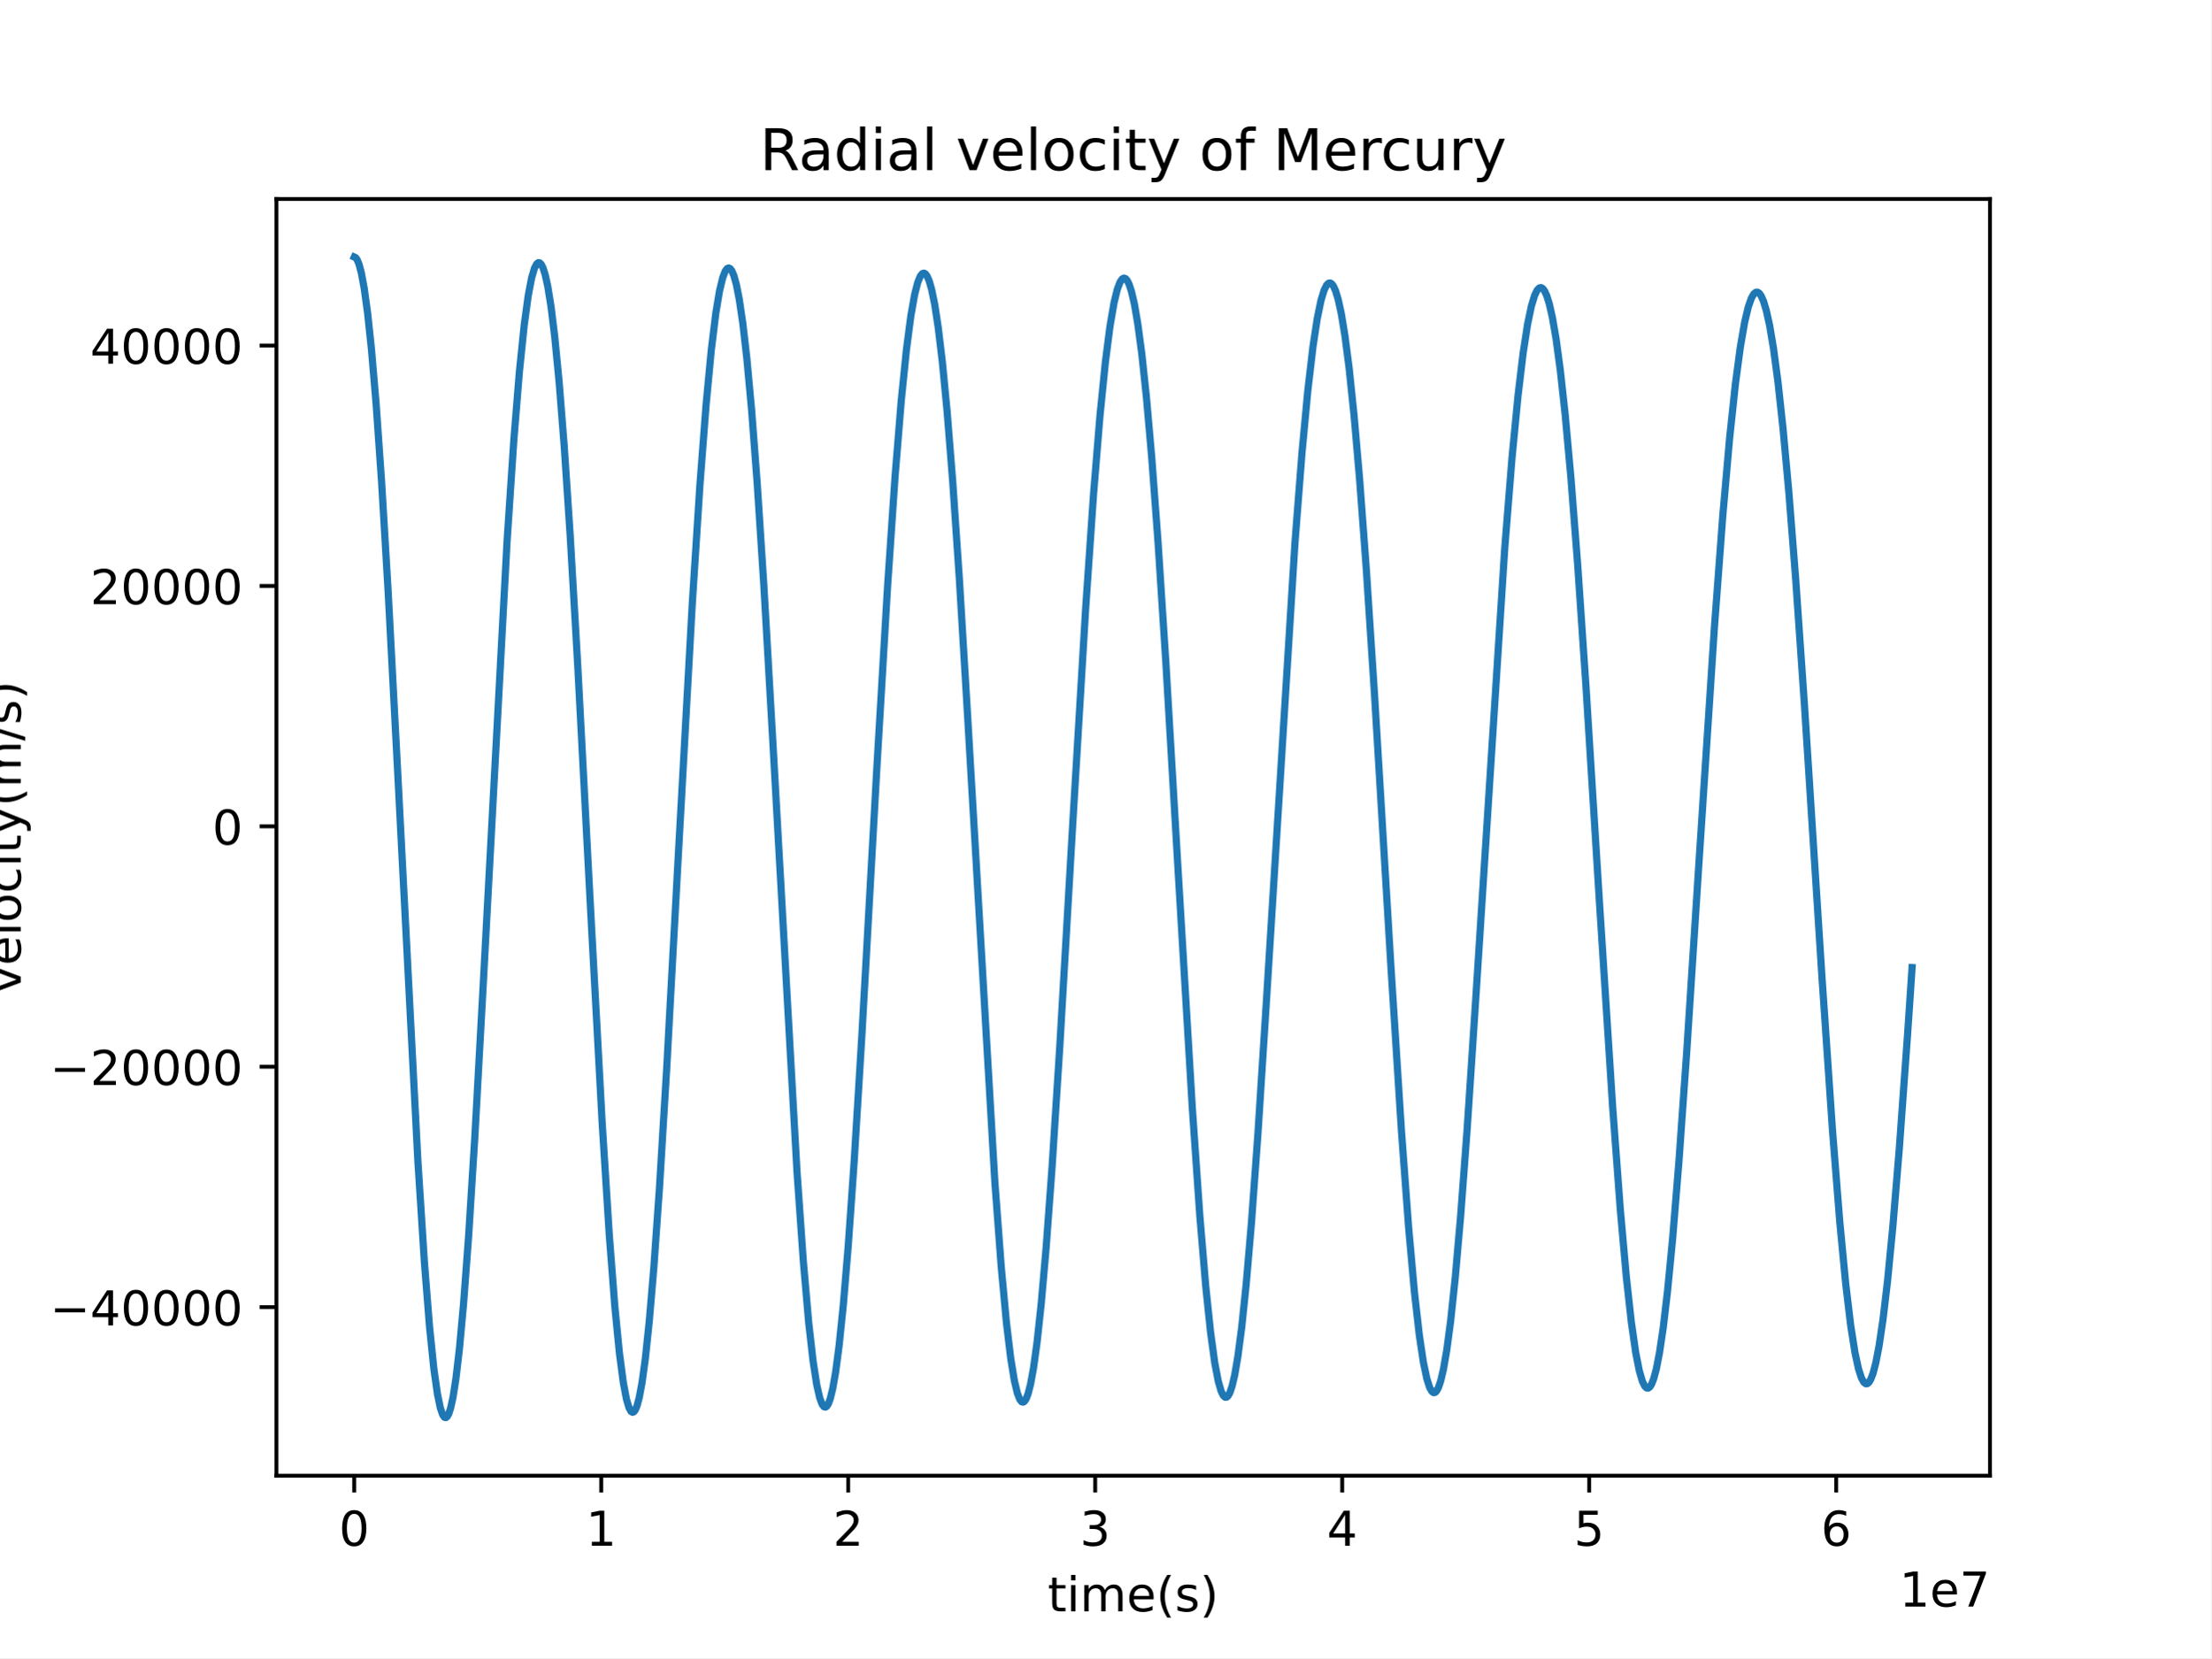
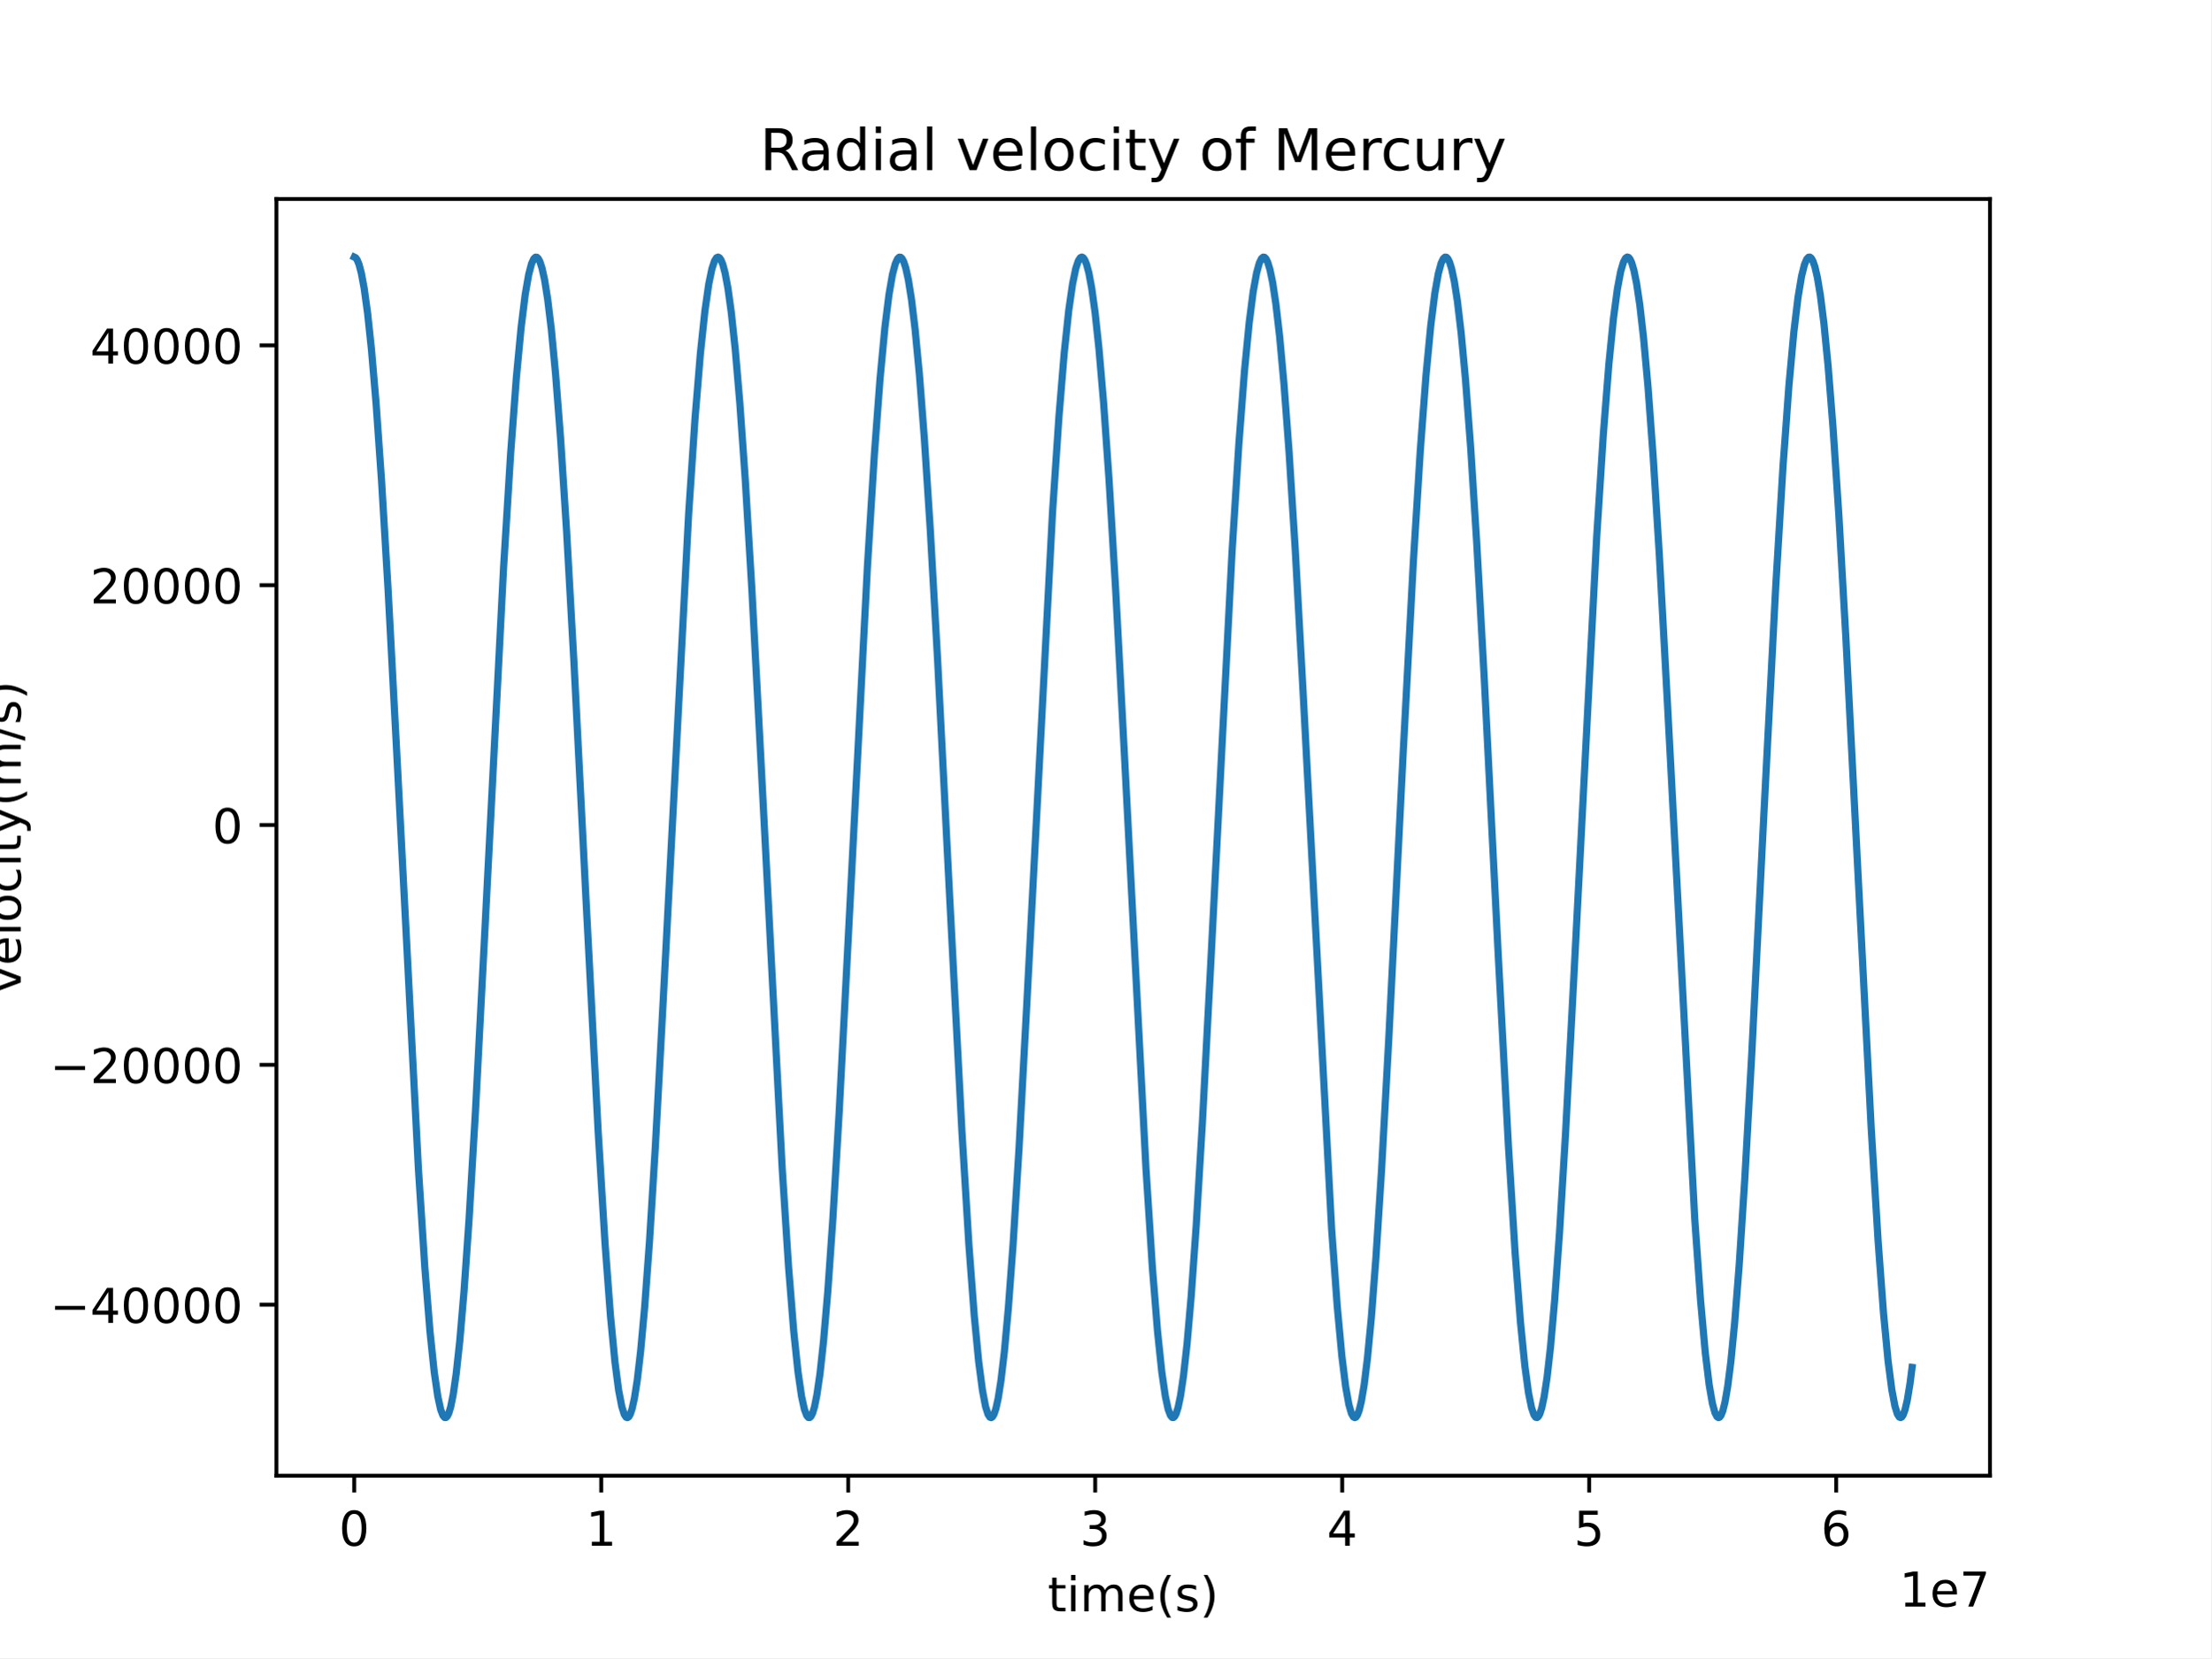
<svg xmlns="http://www.w3.org/2000/svg" xmlns:xlink="http://www.w3.org/1999/xlink" height="345.6pt" version="1.1" viewBox="0 0 460.8 345.6" width="460.8pt">
  <defs>
    <style type="text/css">*{stroke-linecap:butt;stroke-linejoin:round;}</style>
  </defs>
  <g id="figure_1">
    <g id="patch_1">
      <path d="M 0 345.6  L 460.8 345.6  L 460.8 0  L 0 0  z " style="fill:#ffffff;" />
    </g>
    <g id="axes_1">
      <g id="patch_2">
        <path d="M 57.6 307.584  L 414.72 307.584  L 414.72 41.472  L 57.6 41.472  z " style="fill:#ffffff;" />
      </g>
      <g id="matplotlib.axis_1">
        <g id="xtick_1">
          <g id="line2d_1">
            <defs>
-               <path d="M 0 0  L 0 3.5  " id="m6018db56db" style="stroke:#000000;stroke-width:0.8;" />
+               <path d="M 0 0  L 0 3.5  " id="m02e5dab824" style="stroke:#000000;stroke-width:0.8;" />
            </defs>
            <g>
-               <use style="stroke:#000000;stroke-width:0.8;" x="73.814" xlink:href="#m6018db56db" y="307.584" />
+               <use style="stroke:#000000;stroke-width:0.8;" x="73.814" xlink:href="#m02e5dab824" y="307.584" />
            </g>
          </g>
          <g id="text_1">
            <text style="font-family:DejaVu Sans;font-size:10px;font-stretch:normal;font-style:normal;font-weight:normal;text-anchor:middle;" transform="rotate(-0, 73.8142, 322.1824)" x="73.814" y="322.182">0</text>
          </g>
        </g>
        <g id="xtick_2">
          <g id="line2d_2">
            <g>
-               <use style="stroke:#000000;stroke-width:0.8;" x="125.291" xlink:href="#m6018db56db" y="307.584" />
+               <use style="stroke:#000000;stroke-width:0.8;" x="125.291" xlink:href="#m02e5dab824" y="307.584" />
            </g>
          </g>
          <g id="text_2">
            <text style="font-family:DejaVu Sans;font-size:10px;font-stretch:normal;font-style:normal;font-weight:normal;text-anchor:middle;" transform="rotate(-0, 125.2908, 322.1824)" x="125.291" y="322.182">1</text>
          </g>
        </g>
        <g id="xtick_3">
          <g id="line2d_3">
            <g>
-               <use style="stroke:#000000;stroke-width:0.8;" x="176.767" xlink:href="#m6018db56db" y="307.584" />
+               <use style="stroke:#000000;stroke-width:0.8;" x="176.767" xlink:href="#m02e5dab824" y="307.584" />
            </g>
          </g>
          <g id="text_3">
            <text style="font-family:DejaVu Sans;font-size:10px;font-stretch:normal;font-style:normal;font-weight:normal;text-anchor:middle;" transform="rotate(-0, 176.7674, 322.1824)" x="176.767" y="322.182">2</text>
          </g>
        </g>
        <g id="xtick_4">
          <g id="line2d_4">
            <g>
-               <use style="stroke:#000000;stroke-width:0.8;" x="228.244" xlink:href="#m6018db56db" y="307.584" />
+               <use style="stroke:#000000;stroke-width:0.8;" x="228.244" xlink:href="#m02e5dab824" y="307.584" />
            </g>
          </g>
          <g id="text_4">
            <text style="font-family:DejaVu Sans;font-size:10px;font-stretch:normal;font-style:normal;font-weight:normal;text-anchor:middle;" transform="rotate(-0, 228.2439, 322.1824)" x="228.244" y="322.182">3</text>
          </g>
        </g>
        <g id="xtick_5">
          <g id="line2d_5">
            <g>
-               <use style="stroke:#000000;stroke-width:0.8;" x="279.721" xlink:href="#m6018db56db" y="307.584" />
+               <use style="stroke:#000000;stroke-width:0.8;" x="279.721" xlink:href="#m02e5dab824" y="307.584" />
            </g>
          </g>
          <g id="text_5">
            <text style="font-family:DejaVu Sans;font-size:10px;font-stretch:normal;font-style:normal;font-weight:normal;text-anchor:middle;" transform="rotate(-0, 279.7205, 322.1824)" x="279.721" y="322.182">4</text>
          </g>
        </g>
        <g id="xtick_6">
          <g id="line2d_6">
            <g>
-               <use style="stroke:#000000;stroke-width:0.8;" x="331.197" xlink:href="#m6018db56db" y="307.584" />
+               <use style="stroke:#000000;stroke-width:0.8;" x="331.197" xlink:href="#m02e5dab824" y="307.584" />
            </g>
          </g>
          <g id="text_6">
            <text style="font-family:DejaVu Sans;font-size:10px;font-stretch:normal;font-style:normal;font-weight:normal;text-anchor:middle;" transform="rotate(-0, 331.1971, 322.1824)" x="331.197" y="322.182">5</text>
          </g>
        </g>
        <g id="xtick_7">
          <g id="line2d_7">
            <g>
-               <use style="stroke:#000000;stroke-width:0.8;" x="382.674" xlink:href="#m6018db56db" y="307.584" />
+               <use style="stroke:#000000;stroke-width:0.8;" x="382.674" xlink:href="#m02e5dab824" y="307.584" />
            </g>
          </g>
          <g id="text_7">
            <text style="font-family:DejaVu Sans;font-size:10px;font-stretch:normal;font-style:normal;font-weight:normal;text-anchor:middle;" transform="rotate(-0, 382.6737, 322.1824)" x="382.674" y="322.182">6</text>
          </g>
        </g>
        <g id="text_8">
          <text style="font-family:DejaVu Sans;font-size:10px;font-stretch:normal;font-style:normal;font-weight:normal;text-anchor:middle;" transform="rotate(-0, 236.16, 335.8606)" x="236.16" y="335.861">time(s)</text>
        </g>
        <g id="text_9">
          <text style="font-family:DejaVu Sans;font-size:10px;font-stretch:normal;font-style:normal;font-weight:normal;text-anchor:end;" transform="rotate(-0, 414.72, 334.8606)" x="414.72" y="334.861">1e7</text>
        </g>
      </g>
      <g id="matplotlib.axis_2">
        <g id="ytick_1">
          <g id="line2d_8">
            <defs>
-               <path d="M 0 0  L -3.5 0  " id="mb0b9e6f030" style="stroke:#000000;stroke-width:0.8;" />
+               <path d="M 0 0  L -3.5 0  " id="maa363b3cdc" style="stroke:#000000;stroke-width:0.8;" />
            </defs>
            <g>
-               <use style="stroke:#000000;stroke-width:0.8;" x="57.6" xlink:href="#mb0b9e6f030" y="272.459" />
+               <use style="stroke:#000000;stroke-width:0.8;" x="57.6" xlink:href="#maa363b3cdc" y="271.939" />
            </g>
          </g>
          <g id="text_10">
-             <text style="font-family:DejaVu Sans;font-size:10px;font-stretch:normal;font-style:normal;font-weight:normal;text-anchor:end;" transform="rotate(-0, 50.6, 276.2585)" x="50.6" y="276.258">−40000</text>
+             <text style="font-family:DejaVu Sans;font-size:10px;font-stretch:normal;font-style:normal;font-weight:normal;text-anchor:end;" transform="rotate(-0, 50.6, 275.7386)" x="50.6" y="275.739">−40000</text>
          </g>
        </g>
        <g id="ytick_2">
          <g id="line2d_9">
            <g>
-               <use style="stroke:#000000;stroke-width:0.8;" x="57.6" xlink:href="#mb0b9e6f030" y="222.347" />
+               <use style="stroke:#000000;stroke-width:0.8;" x="57.6" xlink:href="#maa363b3cdc" y="221.949" />
            </g>
          </g>
          <g id="text_11">
-             <text style="font-family:DejaVu Sans;font-size:10px;font-stretch:normal;font-style:normal;font-weight:normal;text-anchor:end;" transform="rotate(-0, 50.6, 226.146)" x="50.6" y="226.146">−20000</text>
+             <text style="font-family:DejaVu Sans;font-size:10px;font-stretch:normal;font-style:normal;font-weight:normal;text-anchor:end;" transform="rotate(-0, 50.6, 225.7484)" x="50.6" y="225.748">−20000</text>
          </g>
        </g>
        <g id="ytick_3">
          <g id="line2d_10">
            <g>
-               <use style="stroke:#000000;stroke-width:0.8;" x="57.6" xlink:href="#mb0b9e6f030" y="172.234" />
+               <use style="stroke:#000000;stroke-width:0.8;" x="57.6" xlink:href="#maa363b3cdc" y="171.959" />
            </g>
          </g>
          <g id="text_12">
-             <text style="font-family:DejaVu Sans;font-size:10px;font-stretch:normal;font-style:normal;font-weight:normal;text-anchor:end;" transform="rotate(-0, 50.6, 176.0335)" x="50.6" y="176.034">0</text>
+             <text style="font-family:DejaVu Sans;font-size:10px;font-stretch:normal;font-style:normal;font-weight:normal;text-anchor:end;" transform="rotate(-0, 50.6, 175.7581)" x="50.6" y="175.758">0</text>
          </g>
        </g>
        <g id="ytick_4">
          <g id="line2d_11">
            <g>
-               <use style="stroke:#000000;stroke-width:0.8;" x="57.6" xlink:href="#mb0b9e6f030" y="122.122" />
+               <use style="stroke:#000000;stroke-width:0.8;" x="57.6" xlink:href="#maa363b3cdc" y="121.969" />
            </g>
          </g>
          <g id="text_13">
-             <text style="font-family:DejaVu Sans;font-size:10px;font-stretch:normal;font-style:normal;font-weight:normal;text-anchor:end;" transform="rotate(-0, 50.6, 125.9211)" x="50.6" y="125.921">20000</text>
+             <text style="font-family:DejaVu Sans;font-size:10px;font-stretch:normal;font-style:normal;font-weight:normal;text-anchor:end;" transform="rotate(-0, 50.6, 125.7678)" x="50.6" y="125.768">20000</text>
          </g>
        </g>
        <g id="ytick_5">
          <g id="line2d_12">
            <g>
-               <use style="stroke:#000000;stroke-width:0.8;" x="57.6" xlink:href="#mb0b9e6f030" y="72.009" />
+               <use style="stroke:#000000;stroke-width:0.8;" x="57.6" xlink:href="#maa363b3cdc" y="71.978" />
            </g>
          </g>
          <g id="text_14">
-             <text style="font-family:DejaVu Sans;font-size:10px;font-stretch:normal;font-style:normal;font-weight:normal;text-anchor:end;" transform="rotate(-0, 50.6, 75.80861)" x="50.6" y="75.809">40000</text>
+             <text style="font-family:DejaVu Sans;font-size:10px;font-stretch:normal;font-style:normal;font-weight:normal;text-anchor:end;" transform="rotate(-0, 50.6, 75.77751)" x="50.6" y="75.778">40000</text>
          </g>
        </g>
        <g id="text_15">
          <text style="font-family:DejaVu Sans;font-size:10px;font-stretch:normal;font-style:normal;font-weight:normal;text-anchor:middle;" transform="rotate(-90, 4.328125, 174.528)" x="4.328" y="174.528">velocity(m/s)</text>
        </g>
      </g>
      <g id="line2d_13">
-         <path clip-path="url(#pe4931c940a)" d="M 73.833 53.568  L 74.111 53.694  L 74.426 54.123  L 74.815 55.07  L 75.297 56.877  L 75.89 60.053  L 76.594 65.158  L 77.409 72.807  L 78.373 84.104  L 79.503 100.167  L 80.875 123.064  L 82.709 157.788  L 87.083 241.964  L 88.436 263.012  L 89.51 276.531  L 90.418 285.334  L 91.16 290.568  L 91.771 293.493  L 92.272 294.925  L 92.642 295.421  L 92.92 295.476  L 93.18 295.283  L 93.495 294.733  L 93.902 293.509  L 94.403 291.232  L 95.014 287.318  L 95.737 281.159  L 96.608 271.683  L 97.646 257.785  L 98.924 237.452  L 100.648 206.16  L 105.67 112.795  L 107.078 91.747  L 108.246 77.416  L 109.247 67.718  L 110.08 61.615  L 110.785 57.931  L 111.378 55.901  L 111.841 55.009  L 112.193 54.74  L 112.471 54.778  L 112.768 55.062  L 113.138 55.77  L 113.601 57.203  L 114.157 59.718  L 114.825 63.861  L 115.603 70.197  L 116.511 79.533  L 117.567 92.823  L 118.827 111.665  L 120.403 138.804  L 122.978 187.746  L 125.499 234.177  L 126.963 257.244  L 128.13 272.338  L 129.094 282.105  L 129.891 288.129  L 130.558 291.652  L 131.095 293.448  L 131.521 294.2  L 131.837 294.372  L 132.096 294.269  L 132.392 293.88  L 132.763 292.99  L 133.226 291.255  L 133.801 288.162  L 134.487 283.155  L 135.302 275.44  L 136.266 264.078  L 137.433 247.511  L 138.916 223.06  L 141.251 180.278  L 144.253 126.111  L 145.846 101.3  L 147.144 84.395  L 148.237 72.902  L 149.164 65.352  L 149.942 60.66  L 150.609 57.882  L 151.146 56.497  L 151.573 55.945  L 151.888 55.849  L 152.184 56.001  L 152.518 56.454  L 152.944 57.463  L 153.463 59.341  L 154.074 62.456  L 154.797 67.367  L 155.65 74.807  L 156.632 85.458  L 157.781 100.477  L 159.171 121.77  L 160.987 153.33  L 166.101 244.318  L 167.436 263.141  L 168.529 275.625  L 169.437 283.644  L 170.197 288.566  L 170.827 291.348  L 171.327 292.697  L 171.716 293.213  L 172.013 293.292  L 172.291 293.119  L 172.625 292.598  L 173.032 291.499  L 173.533 289.465  L 174.144 285.98  L 174.867 280.5  L 175.738 272.061  L 176.757 259.888  L 177.999 242.232  L 179.611 215.866  L 182.706 160.606  L 184.985 121.991  L 186.542 99.189  L 187.82 83.546  L 188.895 72.939  L 189.822 65.846  L 190.6 61.441  L 191.267 58.834  L 191.805 57.535  L 192.231 57.016  L 192.564 56.929  L 192.861 57.085  L 193.213 57.557  L 193.639 58.543  L 194.158 60.351  L 194.788 63.433  L 195.53 68.276  L 196.382 75.41  L 197.383 85.798  L 198.55 100.413  L 199.94 120.799  L 201.738 150.723  L 207.334 246.405  L 208.65 263.936  L 209.725 275.525  L 210.633 283.106  L 211.393 287.76  L 212.023 290.395  L 212.542 291.711  L 212.931 292.186  L 213.227 292.252  L 213.505 292.082  L 213.839 291.582  L 214.246 290.537  L 214.765 288.525  L 215.377 285.196  L 216.118 279.827  L 216.989 271.765  L 218.027 259.925  L 219.268 243.044  L 220.862 218.11  L 223.586 171.293  L 226.273 126.529  L 227.904 102.913  L 229.238 86.643  L 230.369 75.433  L 231.333 67.944  L 232.166 63.098  L 232.852 60.293  L 233.427 58.78  L 233.89 58.123  L 234.242 57.962  L 234.557 58.065  L 234.891 58.43  L 235.298 59.23  L 235.799 60.743  L 236.41 63.378  L 237.114 67.463  L 237.948 73.708  L 238.912 82.732  L 240.024 95.368  L 241.34 113.019  L 242.97 138.126  L 245.454 180.316  L 248.474 230.802  L 250.031 253.186  L 251.272 268.025  L 252.292 277.75  L 253.163 284.088  L 253.885 287.872  L 254.478 289.939  L 254.96 290.915  L 255.331 291.234  L 255.627 291.218  L 255.924 290.962  L 256.295 290.304  L 256.758 288.961  L 257.314 286.597  L 257.981 282.708  L 258.778 276.627  L 259.704 267.729  L 260.816 254.743  L 262.169 236.132  L 263.948 208.321  L 269.878 113.077  L 271.342 94.321  L 272.565 81.311  L 273.622 72.295  L 274.53 66.323  L 275.308 62.579  L 275.957 60.456  L 276.475 59.421  L 276.883 59.026  L 277.217 58.976  L 277.532 59.155  L 277.902 59.648  L 278.347 60.64  L 278.885 62.417  L 279.533 65.393  L 280.293 70.013  L 281.164 76.757  L 282.183 86.508  L 283.351 99.927  L 284.741 118.609  L 286.501 145.512  L 289.874 201.444  L 292.079 235.906  L 293.58 256.057  L 294.785 269.416  L 295.785 278.233  L 296.638 283.932  L 297.361 287.376  L 297.954 289.219  L 298.417 290.03  L 298.769 290.276  L 299.065 290.234  L 299.38 289.941  L 299.77 289.227  L 300.251 287.809  L 300.826 285.361  L 301.512 281.39  L 302.327 275.254  L 303.272 266.358  L 304.402 253.48  L 305.774 235.153  L 307.59 207.649  L 313.594 114.302  L 315.095 95.6  L 316.355 82.537  L 317.43 73.567  L 318.357 67.571  L 319.154 63.766  L 319.821 61.569  L 320.358 60.467  L 320.803 60.01  L 321.155 59.941  L 321.489 60.114  L 321.859 60.579  L 322.323 61.562  L 322.878 63.328  L 323.527 66.184  L 324.287 70.599  L 325.176 77.182  L 326.196 86.5  L 327.382 99.533  L 328.772 117.413  L 330.513 142.92  L 333.386 188.884  L 336.073 230.546  L 337.667 251.947  L 338.927 266.091  L 339.983 275.631  L 340.891 281.937  L 341.651 285.771  L 342.281 287.915  L 342.781 288.933  L 343.171 289.303  L 343.486 289.331  L 343.801 289.117  L 344.171 288.556  L 344.616 287.446  L 345.172 285.397  L 345.839 281.992  L 346.617 276.767  L 347.525 269.075  L 348.6 257.957  L 349.898 242.057  L 351.528 219.127  L 354.123 178.997  L 357.31 130.492  L 359.052 107.303  L 360.46 91.329  L 361.665 80.043  L 362.703 72.278  L 363.592 67.164  L 364.352 63.972  L 365.001 62.125  L 365.52 61.238  L 365.946 60.906  L 366.298 60.901  L 366.65 61.141  L 367.058 61.724  L 367.54 62.833  L 368.114 64.746  L 368.8 67.857  L 369.597 72.579  L 370.523 79.51  L 371.579 89.193  L 372.803 102.568  L 374.248 120.952  L 376.064 147.074  L 379.715 203.796  L 381.902 235.639  L 383.421 254.72  L 384.663 267.666  L 385.7 276.307  L 386.59 281.962  L 387.331 285.36  L 387.943 287.232  L 388.443 288.126  L 388.832 288.422  L 389.147 288.405  L 389.481 288.137  L 389.87 287.5  L 390.352 286.235  L 390.926 284.046  L 391.612 280.49  L 392.427 274.984  L 393.373 266.98  L 394.484 255.555  L 395.819 239.42  L 397.524 215.91  L 398.487 201.672  L 398.487 201.672  " style="fill:none;stroke:#1f77b4;stroke-linecap:square;stroke-width:1.5;" />
+         <path clip-path="url(#p837b820789)" d="M 73.833 53.582  L 74.111 53.716  L 74.426 54.152  L 74.815 55.107  L 75.297 56.922  L 75.89 60.102  L 76.594 65.203  L 77.409 72.837  L 78.373 84.098  L 79.503 100.099  L 80.875 122.9  L 82.691 157.134  L 87.194 243.582  L 88.528 264.166  L 89.603 277.517  L 90.493 285.98  L 91.234 291.063  L 91.827 293.767  L 92.309 295.045  L 92.661 295.451  L 92.92 295.463  L 93.18 295.232  L 93.513 294.577  L 93.921 293.235  L 94.44 290.676  L 95.07 286.319  L 95.811 279.516  L 96.701 269.132  L 97.757 254.019  L 99.073 231.774  L 100.926 196.237  L 104.947 118.226  L 106.411 94.613  L 107.597 78.828  L 108.598 68.245  L 109.45 61.394  L 110.173 57.23  L 110.766 54.974  L 111.248 53.924  L 111.6 53.604  L 111.878 53.619  L 112.156 53.869  L 112.508 54.524  L 112.953 55.888  L 113.49 58.326  L 114.139 62.399  L 114.899 68.695  L 115.788 78.053  L 116.826 91.466  L 118.068 110.603  L 119.606 137.984  L 122.089 186.839  L 124.646 235.73  L 126.092 259.244  L 127.222 274.251  L 128.149 283.841  L 128.927 289.784  L 129.576 293.164  L 130.095 294.8  L 130.484 295.394  L 130.762 295.483  L 131.021 295.313  L 131.336 294.781  L 131.725 293.63  L 132.207 291.46  L 132.8 287.68  L 133.504 281.662  L 134.338 272.525  L 135.339 258.97  L 136.562 239.192  L 138.193 208.891  L 143.511 107.134  L 144.846 87.193  L 145.958 73.712  L 146.903 64.798  L 147.7 59.234  L 148.367 56.01  L 148.904 54.384  L 149.33 53.718  L 149.645 53.581  L 149.923 53.713  L 150.238 54.147  L 150.628 55.098  L 151.109 56.909  L 151.702 60.085  L 152.407 65.181  L 153.222 72.809  L 154.186 84.064  L 155.316 100.058  L 156.687 122.853  L 158.503 157.082  L 163.007 243.538  L 164.341 264.129  L 165.416 277.488  L 166.305 285.959  L 167.047 291.048  L 167.64 293.757  L 168.121 295.04  L 168.473 295.449  L 168.733 295.463  L 168.992 295.234  L 169.326 294.583  L 169.734 293.244  L 170.252 290.689  L 170.883 286.337  L 171.624 279.54  L 172.513 269.163  L 173.57 254.057  L 174.885 231.817  L 176.739 196.286  L 180.76 118.269  L 182.224 94.65  L 183.41 78.857  L 184.411 68.268  L 185.263 61.411  L 185.986 57.241  L 186.579 54.98  L 187.061 53.926  L 187.413 53.604  L 187.691 53.616  L 187.969 53.864  L 188.321 54.516  L 188.766 55.876  L 189.303 58.31  L 189.952 62.379  L 190.711 68.669  L 191.601 78.021  L 192.639 91.427  L 193.88 110.559  L 195.418 137.934  L 197.902 186.786  L 200.459 235.684  L 201.904 259.205  L 203.035 274.219  L 203.961 283.816  L 204.74 289.765  L 205.388 293.151  L 205.907 294.792  L 206.296 295.389  L 206.574 295.48  L 206.834 295.313  L 207.149 294.784  L 207.538 293.637  L 208.02 291.47  L 208.613 287.695  L 209.317 281.684  L 210.151 272.553  L 211.152 259.005  L 212.375 239.234  L 214.006 208.938  L 219.343 106.871  L 220.677 86.975  L 221.789 73.538  L 222.734 64.665  L 223.531 59.138  L 224.198 55.945  L 224.735 54.345  L 225.143 53.716  L 225.458 53.578  L 225.736 53.707  L 226.051 54.138  L 226.44 55.087  L 226.922 56.894  L 227.515 60.066  L 228.219 65.157  L 229.035 72.779  L 229.998 84.028  L 231.129 100.016  L 232.5 122.805  L 234.316 157.03  L 238.819 243.492  L 240.154 264.091  L 241.228 277.457  L 242.118 285.934  L 242.859 291.03  L 243.452 293.744  L 243.934 295.031  L 244.286 295.443  L 244.546 295.46  L 244.805 295.234  L 245.12 294.632  L 245.528 293.324  L 246.028 290.913  L 246.64 286.791  L 247.381 280.133  L 248.252 270.144  L 249.29 255.527  L 250.568 234.192  L 252.329 200.756  L 256.758 115.103  L 258.185 92.531  L 259.352 77.362  L 260.334 67.277  L 261.168 60.803  L 261.873 56.908  L 262.447 54.826  L 262.91 53.874  L 263.262 53.589  L 263.54 53.63  L 263.837 53.935  L 264.208 54.691  L 264.671 56.221  L 265.227 58.903  L 265.894 63.315  L 266.672 70.054  L 267.58 79.967  L 268.655 94.311  L 269.934 114.562  L 271.565 144.218  L 277.513 256.111  L 278.681 272.185  L 279.644 282.604  L 280.441 289.018  L 281.108 292.742  L 281.646 294.606  L 282.053 295.331  L 282.35 295.481  L 282.591 295.369  L 282.887 294.942  L 283.258 293.964  L 283.721 292.052  L 284.296 288.638  L 284.981 283.104  L 285.797 274.572  L 286.76 262.008  L 287.928 243.721  L 289.448 216.155  L 292.413 157.169  L 294.544 117.2  L 295.989 94.021  L 297.175 78.348  L 298.176 67.871  L 299.028 61.117  L 299.751 57.037  L 300.344 54.852  L 300.807 53.886  L 301.159 53.589  L 301.437 53.622  L 301.734 53.917  L 302.086 54.614  L 302.531 56.031  L 303.087 58.635  L 303.735 62.818  L 304.514 69.414  L 305.422 79.171  L 306.478 93.083  L 307.738 112.812  L 309.332 141.537  L 312.204 198.318  L 314.372 239.011  L 315.762 261.166  L 316.874 275.563  L 317.782 284.669  L 318.542 290.253  L 319.172 293.387  L 319.673 294.877  L 320.043 295.402  L 320.321 295.469  L 320.581 295.279  L 320.896 294.722  L 321.303 293.472  L 321.804 291.131  L 322.415 287.092  L 323.138 280.713  L 323.99 271.106  L 325.01 256.973  L 326.27 236.207  L 327.975 204.098  L 332.756 111.991  L 334.146 90.458  L 335.295 75.908  L 336.258 66.317  L 337.074 60.218  L 337.759 56.589  L 338.334 54.631  L 338.779 53.802  L 339.112 53.575  L 339.39 53.646  L 339.687 53.982  L 340.057 54.777  L 340.521 56.355  L 341.076 59.093  L 341.744 63.572  L 342.522 70.386  L 343.449 80.604  L 344.523 95.08  L 345.821 115.778  L 347.47 145.943  L 353.196 254.075  L 354.401 271.004  L 355.383 281.874  L 356.198 288.616  L 356.865 292.474  L 357.403 294.449  L 357.829 295.281  L 358.144 295.475  L 358.385 295.381  L 358.663 295.012  L 359.034 294.086  L 359.497 292.239  L 360.053 289.029  L 360.72 283.793  L 361.517 275.665  L 362.462 263.613  L 363.611 245.933  L 365.075 219.731  L 367.558 170.528  L 370.078 122.127  L 371.598 97.072  L 372.821 80.373  L 373.84 69.273  L 374.711 62.023  L 375.453 57.571  L 376.064 55.126  L 376.546 53.995  L 376.917 53.606  L 377.195 53.59  L 377.472 53.809  L 377.806 54.383  L 378.232 55.606  L 378.751 57.832  L 379.381 61.603  L 380.122 67.496  L 380.993 76.34  L 382.013 89.131  L 383.217 107.246  L 384.7 133.131  L 386.887 175.706  L 389.963 235.067  L 391.408 258.687  L 392.539 273.803  L 393.484 283.663  L 394.262 289.653  L 394.911 293.074  L 395.43 294.744  L 395.819 295.363  L 396.097 295.47  L 396.338 295.337  L 396.634 294.885  L 397.005 293.875  L 397.487 291.83  L 398.061 288.332  L 398.487 285.013  L 398.487 285.013  " style="fill:none;stroke:#1f77b4;stroke-linecap:square;stroke-width:1.5;" />
      </g>
      <g id="patch_3">
        <path d="M 57.6 307.584  L 57.6 41.472  " style="fill:none;stroke:#000000;stroke-linecap:square;stroke-linejoin:miter;stroke-width:0.8;" />
      </g>
      <g id="patch_4">
        <path d="M 414.72 307.584  L 414.72 41.472  " style="fill:none;stroke:#000000;stroke-linecap:square;stroke-linejoin:miter;stroke-width:0.8;" />
      </g>
      <g id="patch_5">
        <path d="M 57.6 307.584  L 414.72 307.584  " style="fill:none;stroke:#000000;stroke-linecap:square;stroke-linejoin:miter;stroke-width:0.8;" />
      </g>
      <g id="patch_6">
        <path d="M 57.6 41.472  L 414.72 41.472  " style="fill:none;stroke:#000000;stroke-linecap:square;stroke-linejoin:miter;stroke-width:0.8;" />
      </g>
      <g id="text_16">
        <text style="font-family:DejaVu Sans;font-size:12px;font-stretch:normal;font-style:normal;font-weight:normal;text-anchor:middle;" transform="rotate(-0, 236.16, 35.472)" x="236.16" y="35.472">Radial velocity of Mercury</text>
      </g>
    </g>
  </g>
  <defs>
-     <clipPath id="pe4931c940a">
+     <clipPath id="p837b820789">
      <rect height="266.112" width="357.12" x="57.6" y="41.472" />
    </clipPath>
  </defs>
</svg>
